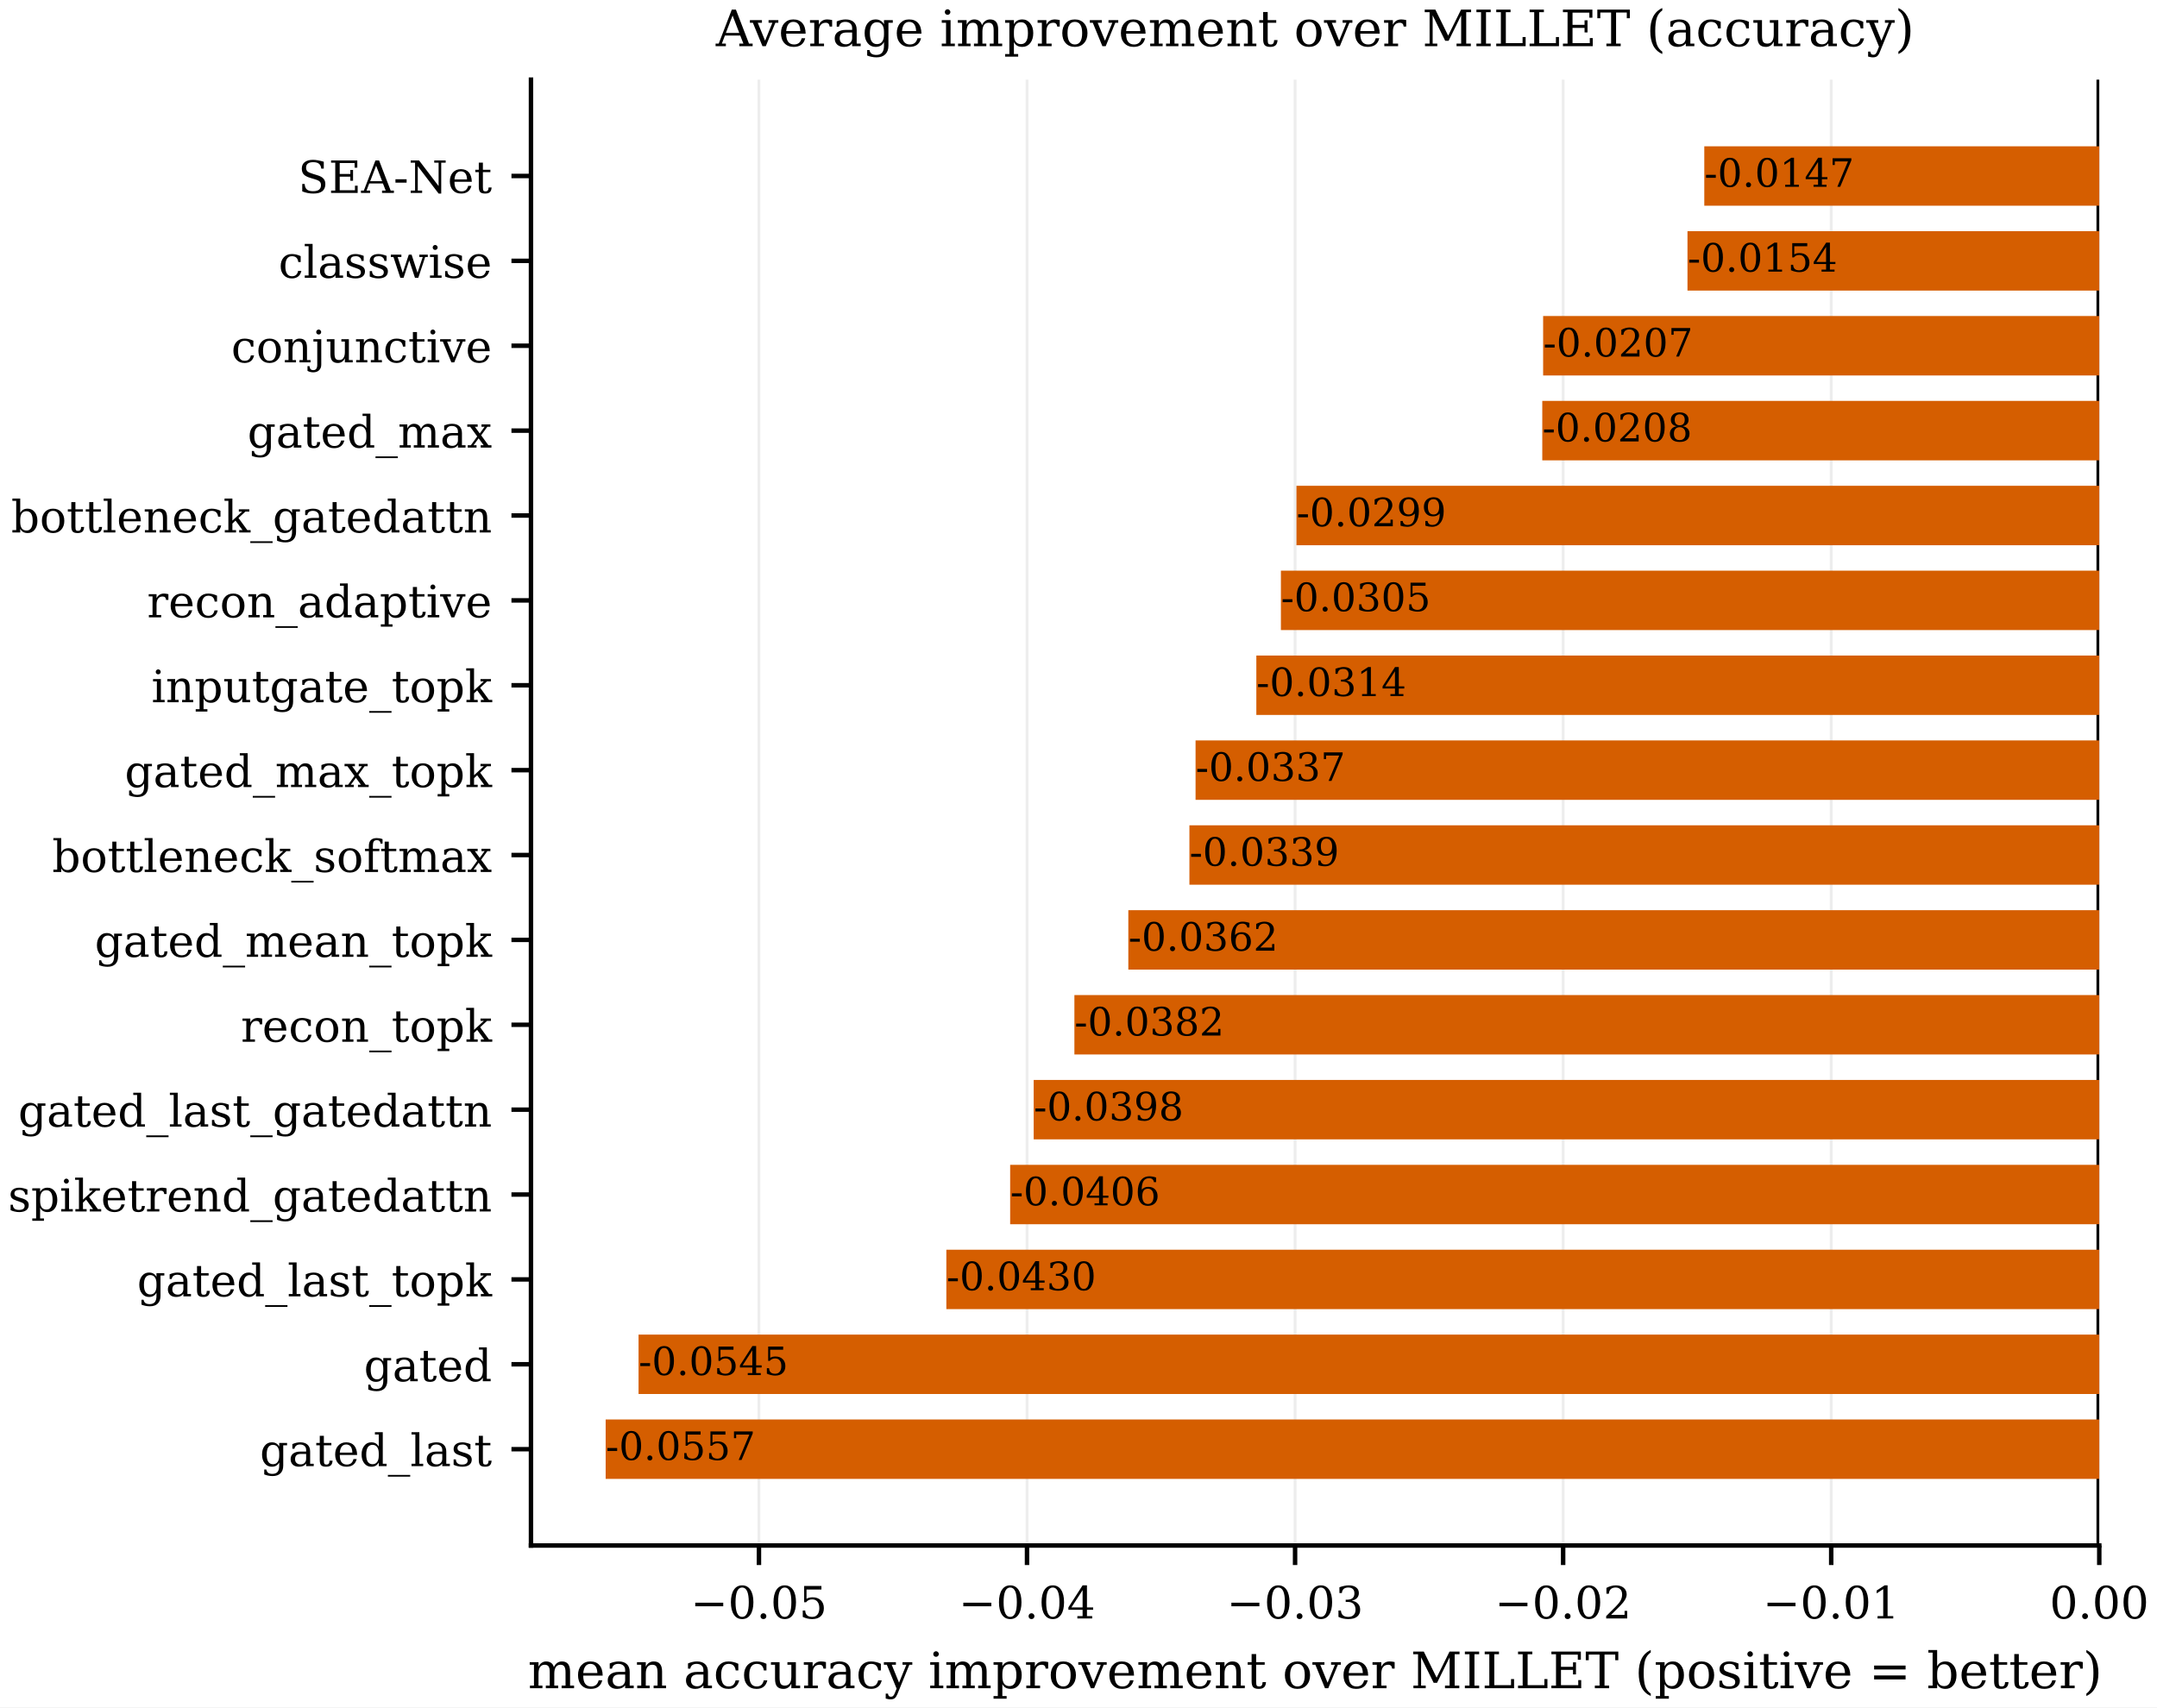
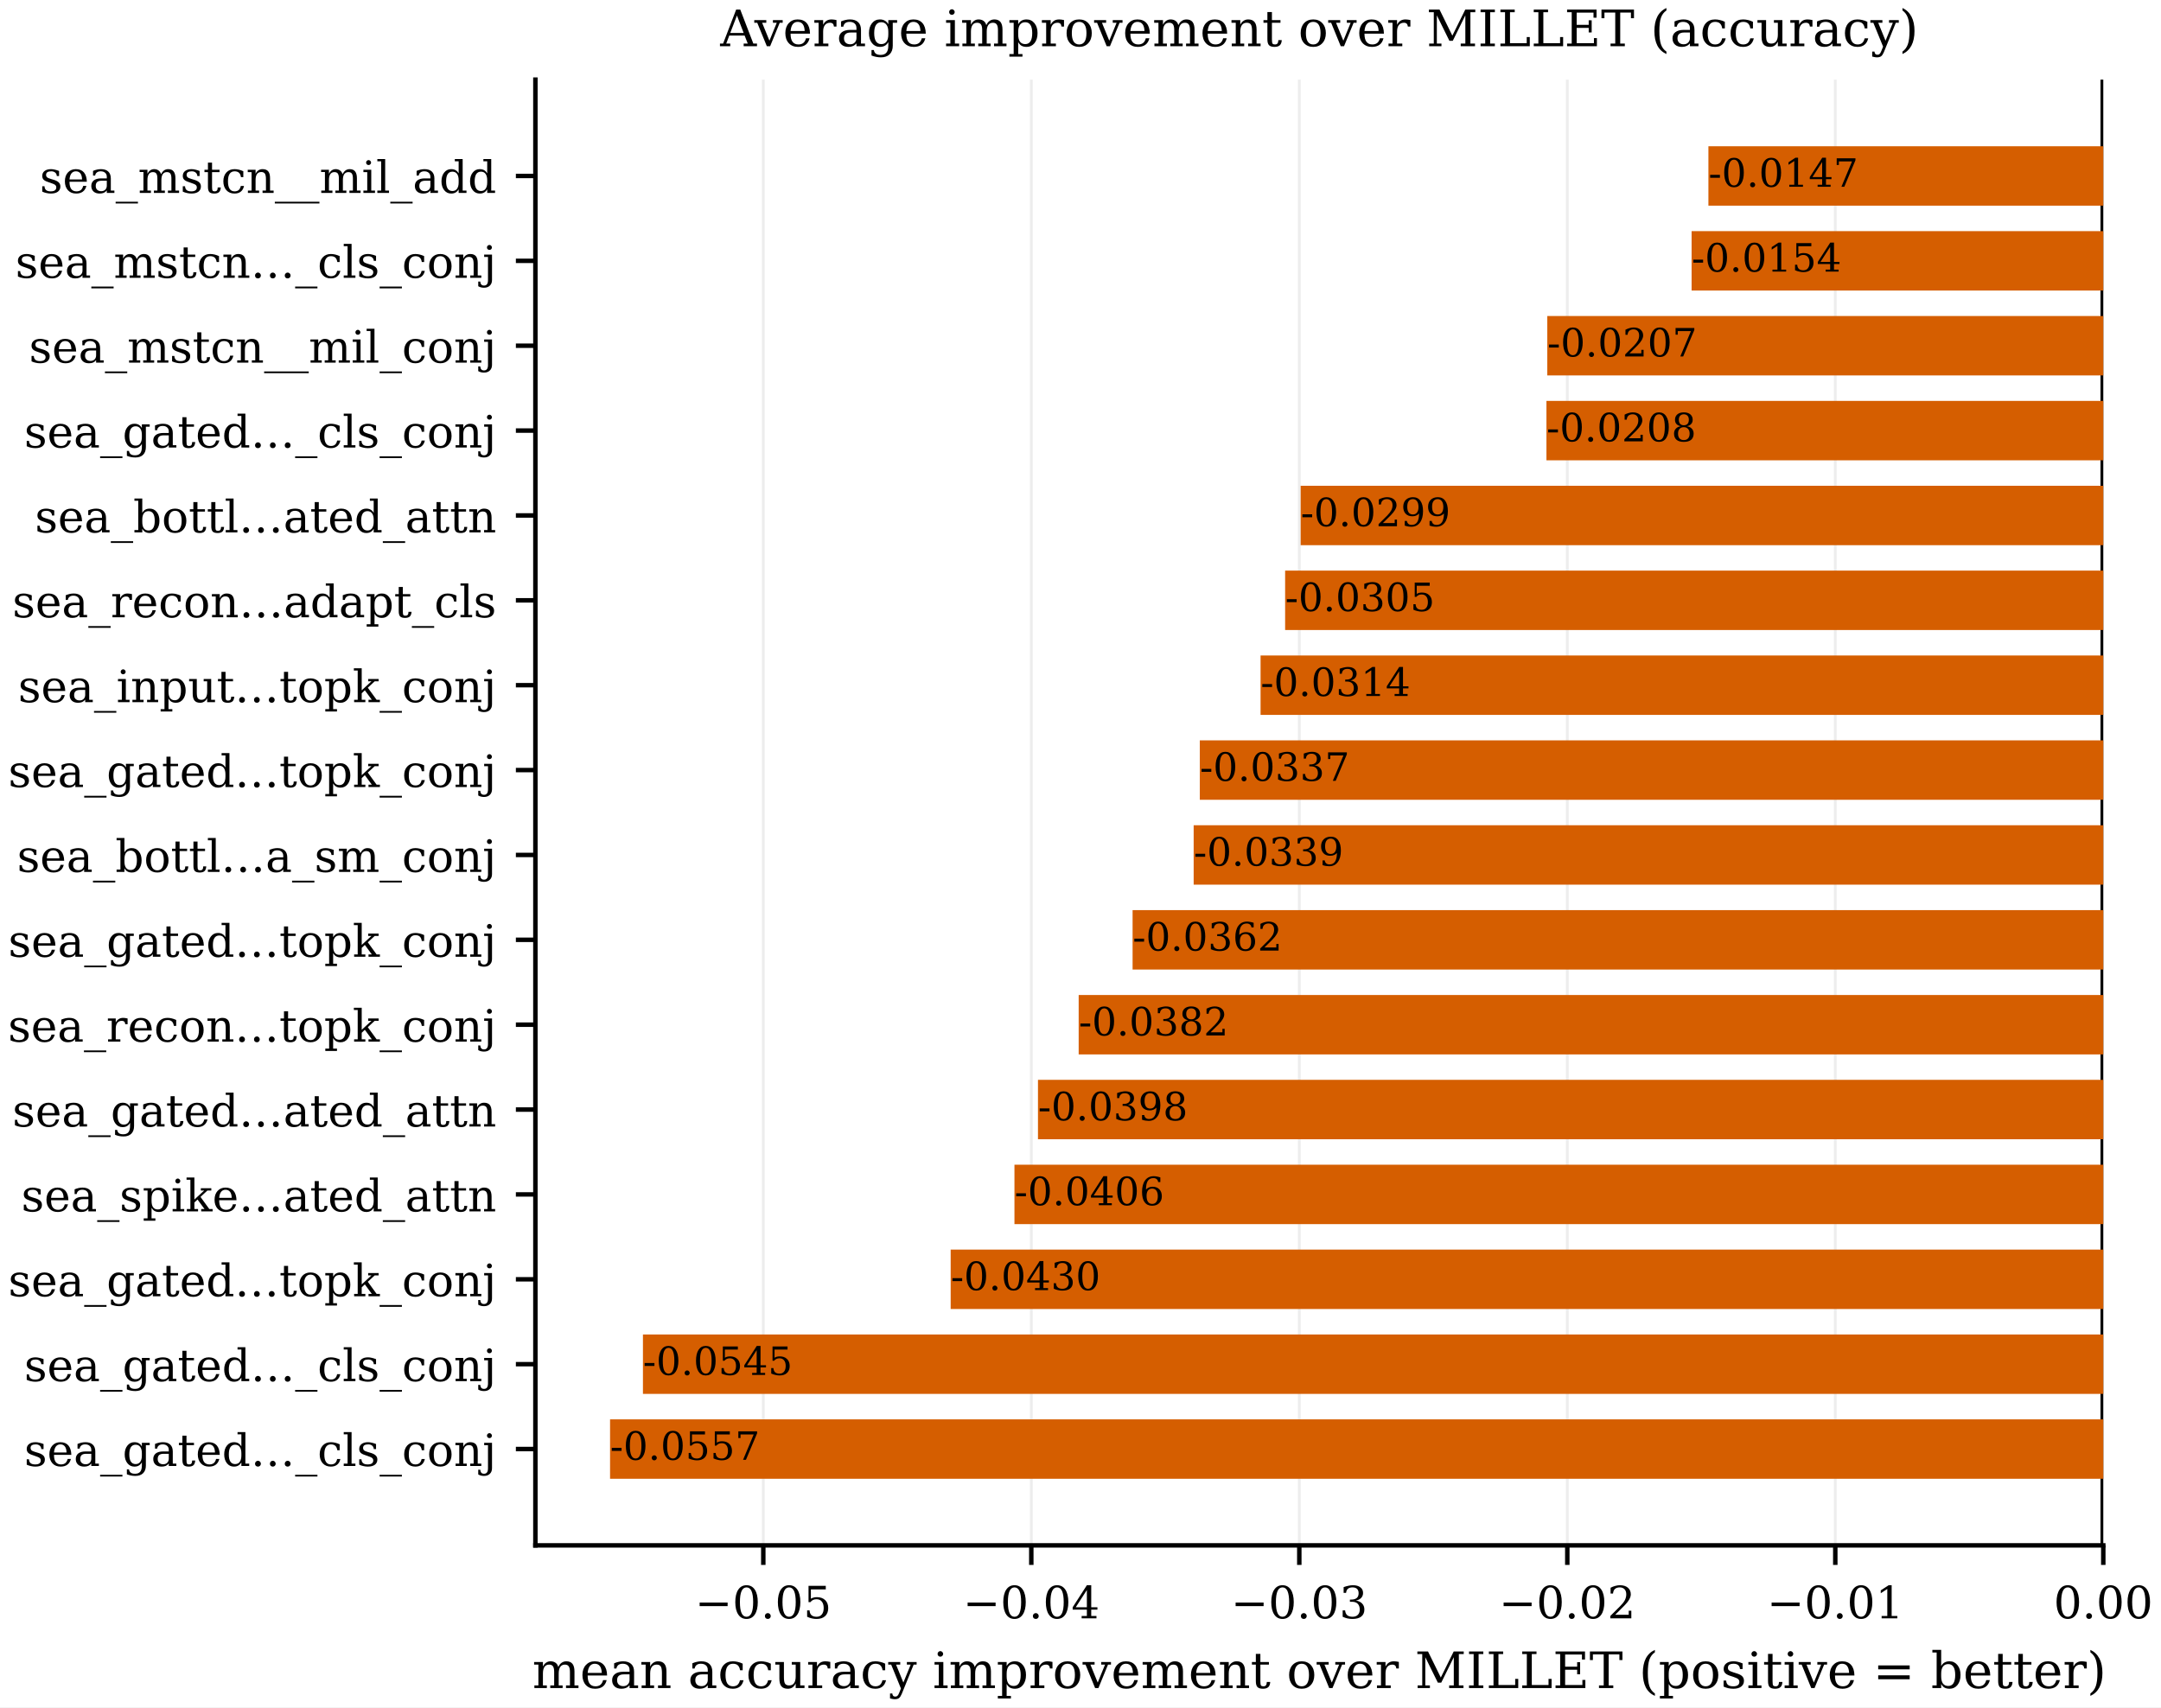
- <svg xmlns="http://www.w3.org/2000/svg" xmlns:xlink="http://www.w3.org/1999/xlink" width="386.609pt" height="306.085pt" viewBox="0 0 386.609 306.085" version="1.1">
+ <svg xmlns="http://www.w3.org/2000/svg" xmlns:xlink="http://www.w3.org/1999/xlink" width="387.425pt" height="306.085pt" viewBox="0 0 387.425 306.085" version="1.1">
  <defs>
    <style type="text/css">*{stroke-linejoin: round; stroke-linecap: butt}</style>
  </defs>
  <g id="figure_1">
    <g id="patch_1">
-       <path d="M -0 306.085  L 386.609 306.085  L 386.609 0  L -0 0  z " style="fill: #ffffff" />
+       <path d="M -0 306.085  L 387.425 306.085  L 387.425 0  L -0 0  z " style="fill: #ffffff" />
    </g>
    <g id="axes_1">
      <g id="patch_2">
-         <path d="M 95.17 277.064  L 376.262 277.064  L 376.262 14.279  L 95.17 14.279  z " style="fill: #ffffff" />
+         <path d="M 95.986 277.064  L 377.079 277.064  L 377.079 14.279  L 95.986 14.279  z " style="fill: #ffffff" />
      </g>
      <g id="matplotlib.axis_1">
        <g id="xtick_1">
          <g id="line2d_1">
-             <path d="M 136.029 277.064  L 136.029 14.279  " clip-path="url(#p7695f6c3a1)" style="fill: none; stroke: #cccccc; stroke-opacity: 0.35; stroke-width: 0.5; stroke-linecap: square" />
+             <path d="M 136.846 277.064  L 136.846 14.279  " clip-path="url(#pe0ea8728e2)" style="fill: none; stroke: #cccccc; stroke-opacity: 0.35; stroke-width: 0.5; stroke-linecap: square" />
          </g>
          <g id="line2d_2">
            <defs>
-               <path id="mc1d2d72766" d="M 0 0  L 0 3.5  " style="stroke: #000000; stroke-width: 0.8" />
+               <path id="m0f66235d4d" d="M 0 0  L 0 3.5  " style="stroke: #000000; stroke-width: 0.8" />
            </defs>
            <g>
-               <use xlink:href="#mc1d2d72766" x="136.029" y="277.064" style="stroke: #000000; stroke-width: 0.8" />
+               <use xlink:href="#m0f66235d4d" x="136.846" y="277.064" style="stroke: #000000; stroke-width: 0.8" />
            </g>
          </g>
          <g id="text_1">
-             <text style="font: 8px 'DejaVu Serif', 'Times New Roman', 'Times', 'Computer Modern Roman', serif; text-anchor: middle" x="136.029" y="290.143" transform="rotate(-0 136.0294 290.1429)">−0.05</text>
+             <text style="font: 8px 'DejaVu Serif', 'Times New Roman', 'Times', 'Computer Modern Roman', serif; text-anchor: middle" x="136.846" y="290.143" transform="rotate(-0 136.8456 290.1429)">−0.05</text>
          </g>
        </g>
        <g id="xtick_2">
          <g id="line2d_3">
-             <path d="M 184.076 277.064  L 184.076 14.279  " clip-path="url(#p7695f6c3a1)" style="fill: none; stroke: #cccccc; stroke-opacity: 0.35; stroke-width: 0.5; stroke-linecap: square" />
+             <path d="M 184.892 277.064  L 184.892 14.279  " clip-path="url(#pe0ea8728e2)" style="fill: none; stroke: #cccccc; stroke-opacity: 0.35; stroke-width: 0.5; stroke-linecap: square" />
          </g>
          <g id="line2d_4">
            <g>
-               <use xlink:href="#mc1d2d72766" x="184.076" y="277.064" style="stroke: #000000; stroke-width: 0.8" />
+               <use xlink:href="#m0f66235d4d" x="184.892" y="277.064" style="stroke: #000000; stroke-width: 0.8" />
            </g>
          </g>
          <g id="text_2">
-             <text style="font: 8px 'DejaVu Serif', 'Times New Roman', 'Times', 'Computer Modern Roman', serif; text-anchor: middle" x="184.076" y="290.143" transform="rotate(-0 184.076 290.1429)">−0.04</text>
+             <text style="font: 8px 'DejaVu Serif', 'Times New Roman', 'Times', 'Computer Modern Roman', serif; text-anchor: middle" x="184.892" y="290.143" transform="rotate(-0 184.8923 290.1429)">−0.04</text>
          </g>
        </g>
        <g id="xtick_3">
          <g id="line2d_5">
-             <path d="M 232.123 277.064  L 232.123 14.279  " clip-path="url(#p7695f6c3a1)" style="fill: none; stroke: #cccccc; stroke-opacity: 0.35; stroke-width: 0.5; stroke-linecap: square" />
+             <path d="M 232.939 277.064  L 232.939 14.279  " clip-path="url(#pe0ea8728e2)" style="fill: none; stroke: #cccccc; stroke-opacity: 0.35; stroke-width: 0.5; stroke-linecap: square" />
          </g>
          <g id="line2d_6">
            <g>
-               <use xlink:href="#mc1d2d72766" x="232.123" y="277.064" style="stroke: #000000; stroke-width: 0.8" />
+               <use xlink:href="#m0f66235d4d" x="232.939" y="277.064" style="stroke: #000000; stroke-width: 0.8" />
            </g>
          </g>
          <g id="text_3">
-             <text style="font: 8px 'DejaVu Serif', 'Times New Roman', 'Times', 'Computer Modern Roman', serif; text-anchor: middle" x="232.123" y="290.143" transform="rotate(-0 232.1226 290.1429)">−0.03</text>
+             <text style="font: 8px 'DejaVu Serif', 'Times New Roman', 'Times', 'Computer Modern Roman', serif; text-anchor: middle" x="232.939" y="290.143" transform="rotate(-0 232.9389 290.1429)">−0.03</text>
          </g>
        </g>
        <g id="xtick_4">
          <g id="line2d_7">
-             <path d="M 280.169 277.064  L 280.169 14.279  " clip-path="url(#p7695f6c3a1)" style="fill: none; stroke: #cccccc; stroke-opacity: 0.35; stroke-width: 0.5; stroke-linecap: square" />
+             <path d="M 280.986 277.064  L 280.986 14.279  " clip-path="url(#pe0ea8728e2)" style="fill: none; stroke: #cccccc; stroke-opacity: 0.35; stroke-width: 0.5; stroke-linecap: square" />
          </g>
          <g id="line2d_8">
            <g>
-               <use xlink:href="#mc1d2d72766" x="280.169" y="277.064" style="stroke: #000000; stroke-width: 0.8" />
+               <use xlink:href="#m0f66235d4d" x="280.986" y="277.064" style="stroke: #000000; stroke-width: 0.8" />
            </g>
          </g>
          <g id="text_4">
-             <text style="font: 8px 'DejaVu Serif', 'Times New Roman', 'Times', 'Computer Modern Roman', serif; text-anchor: middle" x="280.169" y="290.143" transform="rotate(-0 280.1693 290.1429)">−0.02</text>
+             <text style="font: 8px 'DejaVu Serif', 'Times New Roman', 'Times', 'Computer Modern Roman', serif; text-anchor: middle" x="280.986" y="290.143" transform="rotate(-0 280.9855 290.1429)">−0.02</text>
          </g>
        </g>
        <g id="xtick_5">
          <g id="line2d_9">
-             <path d="M 328.216 277.064  L 328.216 14.279  " clip-path="url(#p7695f6c3a1)" style="fill: none; stroke: #cccccc; stroke-opacity: 0.35; stroke-width: 0.5; stroke-linecap: square" />
+             <path d="M 329.032 277.064  L 329.032 14.279  " clip-path="url(#pe0ea8728e2)" style="fill: none; stroke: #cccccc; stroke-opacity: 0.35; stroke-width: 0.5; stroke-linecap: square" />
          </g>
          <g id="line2d_10">
            <g>
-               <use xlink:href="#mc1d2d72766" x="328.216" y="277.064" style="stroke: #000000; stroke-width: 0.8" />
+               <use xlink:href="#m0f66235d4d" x="329.032" y="277.064" style="stroke: #000000; stroke-width: 0.8" />
            </g>
          </g>
          <g id="text_5">
-             <text style="font: 8px 'DejaVu Serif', 'Times New Roman', 'Times', 'Computer Modern Roman', serif; text-anchor: middle" x="328.216" y="290.143" transform="rotate(-0 328.2159 290.1429)">−0.01</text>
+             <text style="font: 8px 'DejaVu Serif', 'Times New Roman', 'Times', 'Computer Modern Roman', serif; text-anchor: middle" x="329.032" y="290.143" transform="rotate(-0 329.0321 290.1429)">−0.01</text>
          </g>
        </g>
        <g id="xtick_6">
          <g id="line2d_11">
-             <path d="M 376.262 277.064  L 376.262 14.279  " clip-path="url(#p7695f6c3a1)" style="fill: none; stroke: #cccccc; stroke-opacity: 0.35; stroke-width: 0.5; stroke-linecap: square" />
+             <path d="M 377.079 277.064  L 377.079 14.279  " clip-path="url(#pe0ea8728e2)" style="fill: none; stroke: #cccccc; stroke-opacity: 0.35; stroke-width: 0.5; stroke-linecap: square" />
          </g>
          <g id="line2d_12">
            <g>
-               <use xlink:href="#mc1d2d72766" x="376.262" y="277.064" style="stroke: #000000; stroke-width: 0.8" />
+               <use xlink:href="#m0f66235d4d" x="377.079" y="277.064" style="stroke: #000000; stroke-width: 0.8" />
            </g>
          </g>
          <g id="text_6">
-             <text style="font: 8px 'DejaVu Serif', 'Times New Roman', 'Times', 'Computer Modern Roman', serif; text-anchor: middle" x="376.262" y="290.143" transform="rotate(-0 376.2625 290.1429)">0.00</text>
+             <text style="font: 8px 'DejaVu Serif', 'Times New Roman', 'Times', 'Computer Modern Roman', serif; text-anchor: middle" x="377.079" y="290.143" transform="rotate(-0 377.0788 290.1429)">0.00</text>
          </g>
        </g>
        <g id="text_7">
-           <text style="font: 9px 'DejaVu Serif', 'Times New Roman', 'Times', 'Computer Modern Roman', serif; text-anchor: middle" x="235.716" y="302.645" transform="rotate(-0 235.7163 302.6453)">mean accuracy improvement over MILLET (positive = better)</text>
+           <text style="font: 9px 'DejaVu Serif', 'Times New Roman', 'Times', 'Computer Modern Roman', serif; text-anchor: middle" x="236.532" y="302.645" transform="rotate(-0 236.5325 302.6453)">mean accuracy improvement over MILLET (positive = better)</text>
        </g>
      </g>
      <g id="matplotlib.axis_2">
        <g id="ytick_1">
          <g id="line2d_13">
            <defs>
-               <path id="m0478a718ee" d="M 0 0  L -3.5 0  " style="stroke: #000000; stroke-width: 0.8" />
+               <path id="mfb2bce3639" d="M 0 0  L -3.5 0  " style="stroke: #000000; stroke-width: 0.8" />
            </defs>
            <g>
-               <use xlink:href="#m0478a718ee" x="95.17" y="31.549" style="stroke: #000000; stroke-width: 0.8" />
+               <use xlink:href="#mfb2bce3639" x="95.986" y="31.549" style="stroke: #000000; stroke-width: 0.8" />
            </g>
          </g>
          <g id="text_8">
-             <text style="font: 8px 'DejaVu Serif', 'Times New Roman', 'Times', 'Computer Modern Roman', serif; text-anchor: end" x="88.17" y="34.588" transform="rotate(-0 88.17 34.58848)">SEA-Net</text>
+             <text style="font: 8px 'DejaVu Serif', 'Times New Roman', 'Times', 'Computer Modern Roman', serif; text-anchor: end" x="88.986" y="34.588" transform="rotate(-0 88.98625 34.58848)">sea_mstcn__mil_add</text>
          </g>
        </g>
        <g id="ytick_2">
          <g id="line2d_14">
            <g>
-               <use xlink:href="#m0478a718ee" x="95.17" y="46.765" style="stroke: #000000; stroke-width: 0.8" />
+               <use xlink:href="#mfb2bce3639" x="95.986" y="46.765" style="stroke: #000000; stroke-width: 0.8" />
            </g>
          </g>
          <g id="text_9">
-             <text style="font: 8px 'DejaVu Serif', 'Times New Roman', 'Times', 'Computer Modern Roman', serif; text-anchor: end" x="88.17" y="49.805" transform="rotate(-0 88.17 49.80478)">classwise</text>
+             <text style="font: 8px 'DejaVu Serif', 'Times New Roman', 'Times', 'Computer Modern Roman', serif; text-anchor: end" x="88.986" y="49.805" transform="rotate(-0 88.98625 49.80478)">sea_mstcn…_cls_conj</text>
          </g>
        </g>
        <g id="ytick_3">
          <g id="line2d_15">
            <g>
-               <use xlink:href="#m0478a718ee" x="95.17" y="61.982" style="stroke: #000000; stroke-width: 0.8" />
+               <use xlink:href="#mfb2bce3639" x="95.986" y="61.982" style="stroke: #000000; stroke-width: 0.8" />
            </g>
          </g>
          <g id="text_10">
-             <text style="font: 8px 'DejaVu Serif', 'Times New Roman', 'Times', 'Computer Modern Roman', serif; text-anchor: end" x="88.17" y="64.964" transform="rotate(-0 88.17 64.96421)">conjunctive</text>
+             <text style="font: 8px 'DejaVu Serif', 'Times New Roman', 'Times', 'Computer Modern Roman', serif; text-anchor: end" x="88.986" y="65.021" transform="rotate(-0 88.98625 65.02109)">sea_mstcn__mil_conj</text>
          </g>
        </g>
        <g id="ytick_4">
          <g id="line2d_16">
            <g>
-               <use xlink:href="#m0478a718ee" x="95.17" y="77.198" style="stroke: #000000; stroke-width: 0.8" />
+               <use xlink:href="#mfb2bce3639" x="95.986" y="77.198" style="stroke: #000000; stroke-width: 0.8" />
            </g>
          </g>
          <g id="text_11">
-             <text style="font: 8px 'DejaVu Serif', 'Times New Roman', 'Times', 'Computer Modern Roman', serif; text-anchor: end" x="88.17" y="80.237" transform="rotate(-0 88.17 80.23739)">gated_max</text>
+             <text style="font: 8px 'DejaVu Serif', 'Times New Roman', 'Times', 'Computer Modern Roman', serif; text-anchor: end" x="88.986" y="80.237" transform="rotate(-0 88.98625 80.23739)">sea_gated…_cls_conj</text>
          </g>
        </g>
        <g id="ytick_5">
          <g id="line2d_17">
            <g>
-               <use xlink:href="#m0478a718ee" x="95.17" y="92.414" style="stroke: #000000; stroke-width: 0.8" />
+               <use xlink:href="#mfb2bce3639" x="95.986" y="92.414" style="stroke: #000000; stroke-width: 0.8" />
            </g>
          </g>
          <g id="text_12">
-             <text style="font: 8px 'DejaVu Serif', 'Times New Roman', 'Times', 'Computer Modern Roman', serif; text-anchor: end" x="88.17" y="95.454" transform="rotate(-0 88.17 95.4537)">bottleneck_gatedattn</text>
+             <text style="font: 8px 'DejaVu Serif', 'Times New Roman', 'Times', 'Computer Modern Roman', serif; text-anchor: end" x="88.986" y="95.454" transform="rotate(-0 88.98625 95.4537)">sea_bottl…ated_attn</text>
          </g>
        </g>
        <g id="ytick_6">
          <g id="line2d_18">
            <g>
-               <use xlink:href="#m0478a718ee" x="95.17" y="107.631" style="stroke: #000000; stroke-width: 0.8" />
+               <use xlink:href="#mfb2bce3639" x="95.986" y="107.631" style="stroke: #000000; stroke-width: 0.8" />
            </g>
          </g>
          <g id="text_13">
-             <text style="font: 8px 'DejaVu Serif', 'Times New Roman', 'Times', 'Computer Modern Roman', serif; text-anchor: end" x="88.17" y="110.67" transform="rotate(-0 88.17 110.67)">recon_adaptive</text>
+             <text style="font: 8px 'DejaVu Serif', 'Times New Roman', 'Times', 'Computer Modern Roman', serif; text-anchor: end" x="88.986" y="110.67" transform="rotate(-0 88.98625 110.67)">sea_recon…adapt_cls</text>
          </g>
        </g>
        <g id="ytick_7">
          <g id="line2d_19">
            <g>
-               <use xlink:href="#m0478a718ee" x="95.17" y="122.847" style="stroke: #000000; stroke-width: 0.8" />
+               <use xlink:href="#mfb2bce3639" x="95.986" y="122.847" style="stroke: #000000; stroke-width: 0.8" />
            </g>
          </g>
          <g id="text_14">
-             <text style="font: 8px 'DejaVu Serif', 'Times New Roman', 'Times', 'Computer Modern Roman', serif; text-anchor: end" x="88.17" y="125.886" transform="rotate(-0 88.17 125.8863)">inputgate_topk</text>
+             <text style="font: 8px 'DejaVu Serif', 'Times New Roman', 'Times', 'Computer Modern Roman', serif; text-anchor: end" x="88.986" y="125.886" transform="rotate(-0 88.98625 125.8863)">sea_input…topk_conj</text>
          </g>
        </g>
        <g id="ytick_8">
          <g id="line2d_20">
            <g>
-               <use xlink:href="#m0478a718ee" x="95.17" y="138.063" style="stroke: #000000; stroke-width: 0.8" />
+               <use xlink:href="#mfb2bce3639" x="95.986" y="138.063" style="stroke: #000000; stroke-width: 0.8" />
            </g>
          </g>
          <g id="text_15">
-             <text style="font: 8px 'DejaVu Serif', 'Times New Roman', 'Times', 'Computer Modern Roman', serif; text-anchor: end" x="88.17" y="141.103" transform="rotate(-0 88.17 141.1026)">gated_max_topk</text>
+             <text style="font: 8px 'DejaVu Serif', 'Times New Roman', 'Times', 'Computer Modern Roman', serif; text-anchor: end" x="88.986" y="141.103" transform="rotate(-0 88.98625 141.1026)">sea_gated…topk_conj</text>
          </g>
        </g>
        <g id="ytick_9">
          <g id="line2d_21">
            <g>
-               <use xlink:href="#m0478a718ee" x="95.17" y="153.28" style="stroke: #000000; stroke-width: 0.8" />
+               <use xlink:href="#mfb2bce3639" x="95.986" y="153.28" style="stroke: #000000; stroke-width: 0.8" />
            </g>
          </g>
          <g id="text_16">
-             <text style="font: 8px 'DejaVu Serif', 'Times New Roman', 'Times', 'Computer Modern Roman', serif; text-anchor: end" x="88.17" y="156.319" transform="rotate(-0 88.17 156.3189)">bottleneck_softmax</text>
+             <text style="font: 8px 'DejaVu Serif', 'Times New Roman', 'Times', 'Computer Modern Roman', serif; text-anchor: end" x="88.986" y="156.319" transform="rotate(-0 88.98625 156.3189)">sea_bottl…a_sm_conj</text>
          </g>
        </g>
        <g id="ytick_10">
          <g id="line2d_22">
            <g>
-               <use xlink:href="#m0478a718ee" x="95.17" y="168.496" style="stroke: #000000; stroke-width: 0.8" />
+               <use xlink:href="#mfb2bce3639" x="95.986" y="168.496" style="stroke: #000000; stroke-width: 0.8" />
            </g>
          </g>
          <g id="text_17">
-             <text style="font: 8px 'DejaVu Serif', 'Times New Roman', 'Times', 'Computer Modern Roman', serif; text-anchor: end" x="88.17" y="171.535" transform="rotate(-0 88.17 171.5352)">gated_mean_topk</text>
+             <text style="font: 8px 'DejaVu Serif', 'Times New Roman', 'Times', 'Computer Modern Roman', serif; text-anchor: end" x="88.986" y="171.535" transform="rotate(-0 88.98625 171.5352)">sea_gated…topk_conj</text>
          </g>
        </g>
        <g id="ytick_11">
          <g id="line2d_23">
            <g>
-               <use xlink:href="#m0478a718ee" x="95.17" y="183.712" style="stroke: #000000; stroke-width: 0.8" />
+               <use xlink:href="#mfb2bce3639" x="95.986" y="183.712" style="stroke: #000000; stroke-width: 0.8" />
            </g>
          </g>
          <g id="text_18">
-             <text style="font: 8px 'DejaVu Serif', 'Times New Roman', 'Times', 'Computer Modern Roman', serif; text-anchor: end" x="88.17" y="186.752" transform="rotate(-0 88.17 186.7515)">recon_topk</text>
+             <text style="font: 8px 'DejaVu Serif', 'Times New Roman', 'Times', 'Computer Modern Roman', serif; text-anchor: end" x="88.986" y="186.752" transform="rotate(-0 88.98625 186.7515)">sea_recon…topk_conj</text>
          </g>
        </g>
        <g id="ytick_12">
          <g id="line2d_24">
            <g>
-               <use xlink:href="#m0478a718ee" x="95.17" y="198.928" style="stroke: #000000; stroke-width: 0.8" />
+               <use xlink:href="#mfb2bce3639" x="95.986" y="198.928" style="stroke: #000000; stroke-width: 0.8" />
            </g>
          </g>
          <g id="text_19">
-             <text style="font: 8px 'DejaVu Serif', 'Times New Roman', 'Times', 'Computer Modern Roman', serif; text-anchor: end" x="88.17" y="201.968" transform="rotate(-0 88.17 201.9678)">gated_last_gatedattn</text>
+             <text style="font: 8px 'DejaVu Serif', 'Times New Roman', 'Times', 'Computer Modern Roman', serif; text-anchor: end" x="88.986" y="201.968" transform="rotate(-0 88.98625 201.9678)">sea_gated…ated_attn</text>
          </g>
        </g>
        <g id="ytick_13">
          <g id="line2d_25">
            <g>
-               <use xlink:href="#m0478a718ee" x="95.17" y="214.145" style="stroke: #000000; stroke-width: 0.8" />
+               <use xlink:href="#mfb2bce3639" x="95.986" y="214.145" style="stroke: #000000; stroke-width: 0.8" />
            </g>
          </g>
          <g id="text_20">
-             <text style="font: 8px 'DejaVu Serif', 'Times New Roman', 'Times', 'Computer Modern Roman', serif; text-anchor: end" x="88.17" y="217.184" transform="rotate(-0 88.17 217.1841)">spiketrend_gatedattn</text>
+             <text style="font: 8px 'DejaVu Serif', 'Times New Roman', 'Times', 'Computer Modern Roman', serif; text-anchor: end" x="88.986" y="217.184" transform="rotate(-0 88.98625 217.1841)">sea_spike…ated_attn</text>
          </g>
        </g>
        <g id="ytick_14">
          <g id="line2d_26">
            <g>
-               <use xlink:href="#m0478a718ee" x="95.17" y="229.361" style="stroke: #000000; stroke-width: 0.8" />
+               <use xlink:href="#mfb2bce3639" x="95.986" y="229.361" style="stroke: #000000; stroke-width: 0.8" />
            </g>
          </g>
          <g id="text_21">
-             <text style="font: 8px 'DejaVu Serif', 'Times New Roman', 'Times', 'Computer Modern Roman', serif; text-anchor: end" x="88.17" y="232.4" transform="rotate(-0 88.17 232.4005)">gated_last_topk</text>
+             <text style="font: 8px 'DejaVu Serif', 'Times New Roman', 'Times', 'Computer Modern Roman', serif; text-anchor: end" x="88.986" y="232.4" transform="rotate(-0 88.98625 232.4005)">sea_gated…topk_conj</text>
          </g>
        </g>
        <g id="ytick_15">
          <g id="line2d_27">
            <g>
-               <use xlink:href="#m0478a718ee" x="95.17" y="244.577" style="stroke: #000000; stroke-width: 0.8" />
+               <use xlink:href="#mfb2bce3639" x="95.986" y="244.577" style="stroke: #000000; stroke-width: 0.8" />
            </g>
          </g>
          <g id="text_22">
-             <text style="font: 8px 'DejaVu Serif', 'Times New Roman', 'Times', 'Computer Modern Roman', serif; text-anchor: end" x="88.17" y="247.617" transform="rotate(-0 88.17 247.6168)">gated</text>
+             <text style="font: 8px 'DejaVu Serif', 'Times New Roman', 'Times', 'Computer Modern Roman', serif; text-anchor: end" x="88.986" y="247.617" transform="rotate(-0 88.98625 247.6168)">sea_gated…_cls_conj</text>
          </g>
        </g>
        <g id="ytick_16">
          <g id="line2d_28">
            <g>
-               <use xlink:href="#m0478a718ee" x="95.17" y="259.794" style="stroke: #000000; stroke-width: 0.8" />
+               <use xlink:href="#mfb2bce3639" x="95.986" y="259.794" style="stroke: #000000; stroke-width: 0.8" />
            </g>
          </g>
          <g id="text_23">
-             <text style="font: 8px 'DejaVu Serif', 'Times New Roman', 'Times', 'Computer Modern Roman', serif; text-anchor: end" x="88.17" y="262.833" transform="rotate(-0 88.17 262.8331)">gated_last</text>
+             <text style="font: 8px 'DejaVu Serif', 'Times New Roman', 'Times', 'Computer Modern Roman', serif; text-anchor: end" x="88.986" y="262.833" transform="rotate(-0 88.98625 262.8331)">sea_gated…_cls_conj</text>
          </g>
        </g>
      </g>
      <g id="line2d_29">
-         <path d="M 376.262 277.064  L 376.262 14.279  " clip-path="url(#p7695f6c3a1)" style="fill: none; stroke: #000000; stroke-linecap: square" />
+         <path d="M 377.079 277.064  L 377.079 14.279  " clip-path="url(#pe0ea8728e2)" style="fill: none; stroke: #000000; stroke-linecap: square" />
      </g>
      <g id="patch_3">
-         <path d="M 95.17 277.064  L 95.17 14.279  " style="fill: none; stroke: #000000; stroke-width: 0.8; stroke-linejoin: miter; stroke-linecap: square" />
+         <path d="M 95.986 277.064  L 95.986 14.279  " style="fill: none; stroke: #000000; stroke-width: 0.8; stroke-linejoin: miter; stroke-linecap: square" />
      </g>
      <g id="patch_4">
-         <path d="M 95.17 277.064  L 376.262 277.064  " style="fill: none; stroke: #000000; stroke-width: 0.8; stroke-linejoin: miter; stroke-linecap: square" />
+         <path d="M 95.986 277.064  L 377.079 277.064  " style="fill: none; stroke: #000000; stroke-width: 0.8; stroke-linejoin: miter; stroke-linecap: square" />
      </g>
      <g id="patch_5">
-         <path d="M 376.262 26.223  L 305.467 26.223  L 305.467 36.875  L 376.262 36.875  z " clip-path="url(#p7695f6c3a1)" style="fill: #d55e00" />
+         <path d="M 377.079 26.223  L 306.284 26.223  L 306.284 36.875  L 377.079 36.875  z " clip-path="url(#pe0ea8728e2)" style="fill: #d55e00" />
      </g>
      <g id="patch_6">
-         <path d="M 376.262 41.44  L 302.455 41.44  L 302.455 52.091  L 376.262 52.091  z " clip-path="url(#p7695f6c3a1)" style="fill: #d55e00" />
+         <path d="M 377.079 41.44  L 303.271 41.44  L 303.271 52.091  L 377.079 52.091  z " clip-path="url(#pe0ea8728e2)" style="fill: #d55e00" />
      </g>
      <g id="patch_7">
-         <path d="M 376.262 56.656  L 276.583 56.656  L 276.583 67.307  L 376.262 67.307  z " clip-path="url(#p7695f6c3a1)" style="fill: #d55e00" />
+         <path d="M 377.079 56.656  L 277.399 56.656  L 277.399 67.307  L 377.079 67.307  z " clip-path="url(#pe0ea8728e2)" style="fill: #d55e00" />
      </g>
      <g id="patch_8">
-         <path d="M 376.262 71.872  L 276.43 71.872  L 276.43 82.524  L 376.262 82.524  z " clip-path="url(#p7695f6c3a1)" style="fill: #d55e00" />
+         <path d="M 377.079 71.872  L 277.247 71.872  L 277.247 82.524  L 377.079 82.524  z " clip-path="url(#pe0ea8728e2)" style="fill: #d55e00" />
      </g>
      <g id="patch_9">
-         <path d="M 376.262 87.089  L 232.369 87.089  L 232.369 97.74  L 376.262 97.74  z " clip-path="url(#p7695f6c3a1)" style="fill: #d55e00" />
+         <path d="M 377.079 87.089  L 233.185 87.089  L 233.185 97.74  L 377.079 97.74  z " clip-path="url(#pe0ea8728e2)" style="fill: #d55e00" />
      </g>
      <g id="patch_10">
-         <path d="M 376.262 102.305  L 229.582 102.305  L 229.582 112.956  L 376.262 112.956  z " clip-path="url(#p7695f6c3a1)" style="fill: #d55e00" />
+         <path d="M 377.079 102.305  L 230.398 102.305  L 230.398 112.956  L 377.079 112.956  z " clip-path="url(#pe0ea8728e2)" style="fill: #d55e00" />
      </g>
      <g id="patch_11">
-         <path d="M 376.262 117.521  L 225.179 117.521  L 225.179 128.173  L 376.262 128.173  z " clip-path="url(#p7695f6c3a1)" style="fill: #d55e00" />
+         <path d="M 377.079 117.521  L 225.995 117.521  L 225.995 128.173  L 377.079 128.173  z " clip-path="url(#pe0ea8728e2)" style="fill: #d55e00" />
      </g>
      <g id="patch_12">
-         <path d="M 376.262 132.738  L 214.286 132.738  L 214.286 143.389  L 376.262 143.389  z " clip-path="url(#p7695f6c3a1)" style="fill: #d55e00" />
+         <path d="M 377.079 132.738  L 215.102 132.738  L 215.102 143.389  L 377.079 143.389  z " clip-path="url(#pe0ea8728e2)" style="fill: #d55e00" />
      </g>
      <g id="patch_13">
-         <path d="M 376.262 147.954  L 213.184 147.954  L 213.184 158.605  L 376.262 158.605  z " clip-path="url(#p7695f6c3a1)" style="fill: #d55e00" />
+         <path d="M 377.079 147.954  L 214 147.954  L 214 158.605  L 377.079 158.605  z " clip-path="url(#pe0ea8728e2)" style="fill: #d55e00" />
      </g>
      <g id="patch_14">
-         <path d="M 376.262 163.17  L 202.235 163.17  L 202.235 173.822  L 376.262 173.822  z " clip-path="url(#p7695f6c3a1)" style="fill: #d55e00" />
+         <path d="M 377.079 163.17  L 203.051 163.17  L 203.051 173.822  L 377.079 173.822  z " clip-path="url(#pe0ea8728e2)" style="fill: #d55e00" />
      </g>
      <g id="patch_15">
-         <path d="M 376.262 178.386  L 192.569 178.386  L 192.569 189.038  L 376.262 189.038  z " clip-path="url(#p7695f6c3a1)" style="fill: #d55e00" />
+         <path d="M 377.079 178.386  L 193.385 178.386  L 193.385 189.038  L 377.079 189.038  z " clip-path="url(#pe0ea8728e2)" style="fill: #d55e00" />
      </g>
      <g id="patch_16">
-         <path d="M 376.262 193.603  L 185.272 193.603  L 185.272 204.254  L 376.262 204.254  z " clip-path="url(#p7695f6c3a1)" style="fill: #d55e00" />
+         <path d="M 377.079 193.603  L 186.088 193.603  L 186.088 204.254  L 377.079 204.254  z " clip-path="url(#pe0ea8728e2)" style="fill: #d55e00" />
      </g>
      <g id="patch_17">
-         <path d="M 376.262 208.819  L 181.055 208.819  L 181.055 219.47  L 376.262 219.47  z " clip-path="url(#p7695f6c3a1)" style="fill: #d55e00" />
+         <path d="M 377.079 208.819  L 181.871 208.819  L 181.871 219.47  L 377.079 219.47  z " clip-path="url(#pe0ea8728e2)" style="fill: #d55e00" />
      </g>
      <g id="patch_18">
-         <path d="M 376.262 224.035  L 169.62 224.035  L 169.62 234.687  L 376.262 234.687  z " clip-path="url(#p7695f6c3a1)" style="fill: #d55e00" />
+         <path d="M 377.079 224.035  L 170.436 224.035  L 170.436 234.687  L 377.079 234.687  z " clip-path="url(#pe0ea8728e2)" style="fill: #d55e00" />
      </g>
      <g id="patch_19">
-         <path d="M 376.262 239.252  L 114.451 239.252  L 114.451 249.903  L 376.262 249.903  z " clip-path="url(#p7695f6c3a1)" style="fill: #d55e00" />
+         <path d="M 377.079 239.252  L 115.267 239.252  L 115.267 249.903  L 377.079 249.903  z " clip-path="url(#pe0ea8728e2)" style="fill: #d55e00" />
      </g>
      <g id="patch_20">
-         <path d="M 376.262 254.468  L 108.555 254.468  L 108.555 265.119  L 376.262 265.119  z " clip-path="url(#p7695f6c3a1)" style="fill: #d55e00" />
+         <path d="M 377.079 254.468  L 109.372 254.468  L 109.372 265.119  L 377.079 265.119  z " clip-path="url(#pe0ea8728e2)" style="fill: #d55e00" />
      </g>
      <g id="text_24">
-         <text style="font: 7px 'DejaVu Serif', 'Times New Roman', 'Times', 'Computer Modern Roman', serif; text-anchor: start" x="305.467" y="33.481" transform="rotate(-0 305.4674 33.48066)"> -0.0147</text>
+         <text style="font: 7px 'DejaVu Serif', 'Times New Roman', 'Times', 'Computer Modern Roman', serif; text-anchor: start" x="306.284" y="33.481" transform="rotate(-0 306.2836 33.48066)"> -0.0147</text>
      </g>
      <g id="text_25">
-         <text style="font: 7px 'DejaVu Serif', 'Times New Roman', 'Times', 'Computer Modern Roman', serif; text-anchor: start" x="302.455" y="48.697" transform="rotate(-0 302.4546 48.69697)"> -0.0154</text>
+         <text style="font: 7px 'DejaVu Serif', 'Times New Roman', 'Times', 'Computer Modern Roman', serif; text-anchor: start" x="303.271" y="48.697" transform="rotate(-0 303.2708 48.69697)"> -0.0154</text>
      </g>
      <g id="text_26">
-         <text style="font: 7px 'DejaVu Serif', 'Times New Roman', 'Times', 'Computer Modern Roman', serif; text-anchor: start" x="276.583" y="63.913" transform="rotate(-0 276.5829 63.91327)"> -0.0207</text>
+         <text style="font: 7px 'DejaVu Serif', 'Times New Roman', 'Times', 'Computer Modern Roman', serif; text-anchor: start" x="277.399" y="63.913" transform="rotate(-0 277.3991 63.91327)"> -0.0207</text>
      </g>
      <g id="text_27">
-         <text style="font: 7px 'DejaVu Serif', 'Times New Roman', 'Times', 'Computer Modern Roman', serif; text-anchor: start" x="276.43" y="79.13" transform="rotate(-0 276.4303 79.12958)"> -0.0208</text>
+         <text style="font: 7px 'DejaVu Serif', 'Times New Roman', 'Times', 'Computer Modern Roman', serif; text-anchor: start" x="277.247" y="79.13" transform="rotate(-0 277.2465 79.12958)"> -0.0208</text>
      </g>
      <g id="text_28">
-         <text style="font: 7px 'DejaVu Serif', 'Times New Roman', 'Times', 'Computer Modern Roman', serif; text-anchor: start" x="232.369" y="94.346" transform="rotate(-0 232.3687 94.34589)"> -0.0299</text>
+         <text style="font: 7px 'DejaVu Serif', 'Times New Roman', 'Times', 'Computer Modern Roman', serif; text-anchor: start" x="233.185" y="94.346" transform="rotate(-0 233.1849 94.34589)"> -0.0299</text>
      </g>
      <g id="text_29">
-         <text style="font: 7px 'DejaVu Serif', 'Times New Roman', 'Times', 'Computer Modern Roman', serif; text-anchor: start" x="229.582" y="109.562" transform="rotate(-0 229.582 109.5622)"> -0.0305</text>
+         <text style="font: 7px 'DejaVu Serif', 'Times New Roman', 'Times', 'Computer Modern Roman', serif; text-anchor: start" x="230.398" y="109.562" transform="rotate(-0 230.3982 109.5622)"> -0.0305</text>
      </g>
      <g id="text_30">
-         <text style="font: 7px 'DejaVu Serif', 'Times New Roman', 'Times', 'Computer Modern Roman', serif; text-anchor: start" x="225.179" y="124.778" transform="rotate(-0 225.1786 124.7785)"> -0.0314</text>
+         <text style="font: 7px 'DejaVu Serif', 'Times New Roman', 'Times', 'Computer Modern Roman', serif; text-anchor: start" x="225.995" y="124.778" transform="rotate(-0 225.9949 124.7785)"> -0.0314</text>
      </g>
      <g id="text_31">
-         <text style="font: 7px 'DejaVu Serif', 'Times New Roman', 'Times', 'Computer Modern Roman', serif; text-anchor: start" x="214.286" y="139.995" transform="rotate(-0 214.2862 139.9948)"> -0.0337</text>
+         <text style="font: 7px 'DejaVu Serif', 'Times New Roman', 'Times', 'Computer Modern Roman', serif; text-anchor: start" x="215.102" y="139.995" transform="rotate(-0 215.1024 139.9948)"> -0.0337</text>
      </g>
      <g id="text_32">
-         <text style="font: 7px 'DejaVu Serif', 'Times New Roman', 'Times', 'Computer Modern Roman', serif; text-anchor: start" x="213.184" y="155.211" transform="rotate(-0 213.1839 155.2111)"> -0.0339</text>
+         <text style="font: 7px 'DejaVu Serif', 'Times New Roman', 'Times', 'Computer Modern Roman', serif; text-anchor: start" x="214" y="155.211" transform="rotate(-0 214.0002 155.2111)"> -0.0339</text>
      </g>
      <g id="text_33">
-         <text style="font: 7px 'DejaVu Serif', 'Times New Roman', 'Times', 'Computer Modern Roman', serif; text-anchor: start" x="202.235" y="170.427" transform="rotate(-0 202.235 170.4274)"> -0.0362</text>
+         <text style="font: 7px 'DejaVu Serif', 'Times New Roman', 'Times', 'Computer Modern Roman', serif; text-anchor: start" x="203.051" y="170.427" transform="rotate(-0 203.0512 170.4274)"> -0.0362</text>
      </g>
      <g id="text_34">
-         <text style="font: 7px 'DejaVu Serif', 'Times New Roman', 'Times', 'Computer Modern Roman', serif; text-anchor: start" x="192.569" y="185.644" transform="rotate(-0 192.5691 185.6437)"> -0.0382</text>
+         <text style="font: 7px 'DejaVu Serif', 'Times New Roman', 'Times', 'Computer Modern Roman', serif; text-anchor: start" x="193.385" y="185.644" transform="rotate(-0 193.3854 185.6437)"> -0.0382</text>
      </g>
      <g id="text_35">
-         <text style="font: 7px 'DejaVu Serif', 'Times New Roman', 'Times', 'Computer Modern Roman', serif; text-anchor: start" x="185.272" y="200.86" transform="rotate(-0 185.2717 200.86)"> -0.0398</text>
+         <text style="font: 7px 'DejaVu Serif', 'Times New Roman', 'Times', 'Computer Modern Roman', serif; text-anchor: start" x="186.088" y="200.86" transform="rotate(-0 186.0879 200.86)"> -0.0398</text>
      </g>
      <g id="text_36">
-         <text style="font: 7px 'DejaVu Serif', 'Times New Roman', 'Times', 'Computer Modern Roman', serif; text-anchor: start" x="181.055" y="216.076" transform="rotate(-0 181.0549 216.0763)"> -0.0406</text>
+         <text style="font: 7px 'DejaVu Serif', 'Times New Roman', 'Times', 'Computer Modern Roman', serif; text-anchor: start" x="181.871" y="216.076" transform="rotate(-0 181.8711 216.0763)"> -0.0406</text>
      </g>
      <g id="text_37">
-         <text style="font: 7px 'DejaVu Serif', 'Times New Roman', 'Times', 'Computer Modern Roman', serif; text-anchor: start" x="169.62" y="231.293" transform="rotate(-0 169.6198 231.2926)"> -0.0430</text>
+         <text style="font: 7px 'DejaVu Serif', 'Times New Roman', 'Times', 'Computer Modern Roman', serif; text-anchor: start" x="170.436" y="231.293" transform="rotate(-0 170.436 231.2926)"> -0.0430</text>
      </g>
      <g id="text_38">
-         <text style="font: 7px 'DejaVu Serif', 'Times New Roman', 'Times', 'Computer Modern Roman', serif; text-anchor: start" x="114.451" y="246.509" transform="rotate(-0 114.451 246.5089)"> -0.0545</text>
+         <text style="font: 7px 'DejaVu Serif', 'Times New Roman', 'Times', 'Computer Modern Roman', serif; text-anchor: start" x="115.267" y="246.509" transform="rotate(-0 115.2672 246.5089)"> -0.0545</text>
      </g>
      <g id="text_39">
-         <text style="font: 7px 'DejaVu Serif', 'Times New Roman', 'Times', 'Computer Modern Roman', serif; text-anchor: start" x="108.555" y="261.725" transform="rotate(-0 108.5554 261.7252)"> -0.0557</text>
+         <text style="font: 7px 'DejaVu Serif', 'Times New Roman', 'Times', 'Computer Modern Roman', serif; text-anchor: start" x="109.372" y="261.725" transform="rotate(-0 109.3716 261.7252)"> -0.0557</text>
      </g>
      <g id="text_40">
-         <text style="font: 9px 'DejaVu Serif', 'Times New Roman', 'Times', 'Computer Modern Roman', serif; text-anchor: middle" x="235.716" y="8.279" transform="rotate(-0 235.7163 8.278594)">Average improvement over MILLET (accuracy)</text>
+         <text style="font: 9px 'DejaVu Serif', 'Times New Roman', 'Times', 'Computer Modern Roman', serif; text-anchor: middle" x="236.532" y="8.279" transform="rotate(-0 236.5325 8.278594)">Average improvement over MILLET (accuracy)</text>
      </g>
    </g>
  </g>
  <defs>
-     <clipPath id="p7695f6c3a1">
-       <rect x="95.17" y="14.279" width="281.092" height="262.786" />
+     <clipPath id="pe0ea8728e2">
+       <rect x="95.986" y="14.279" width="281.092" height="262.786" />
    </clipPath>
  </defs>
</svg>
